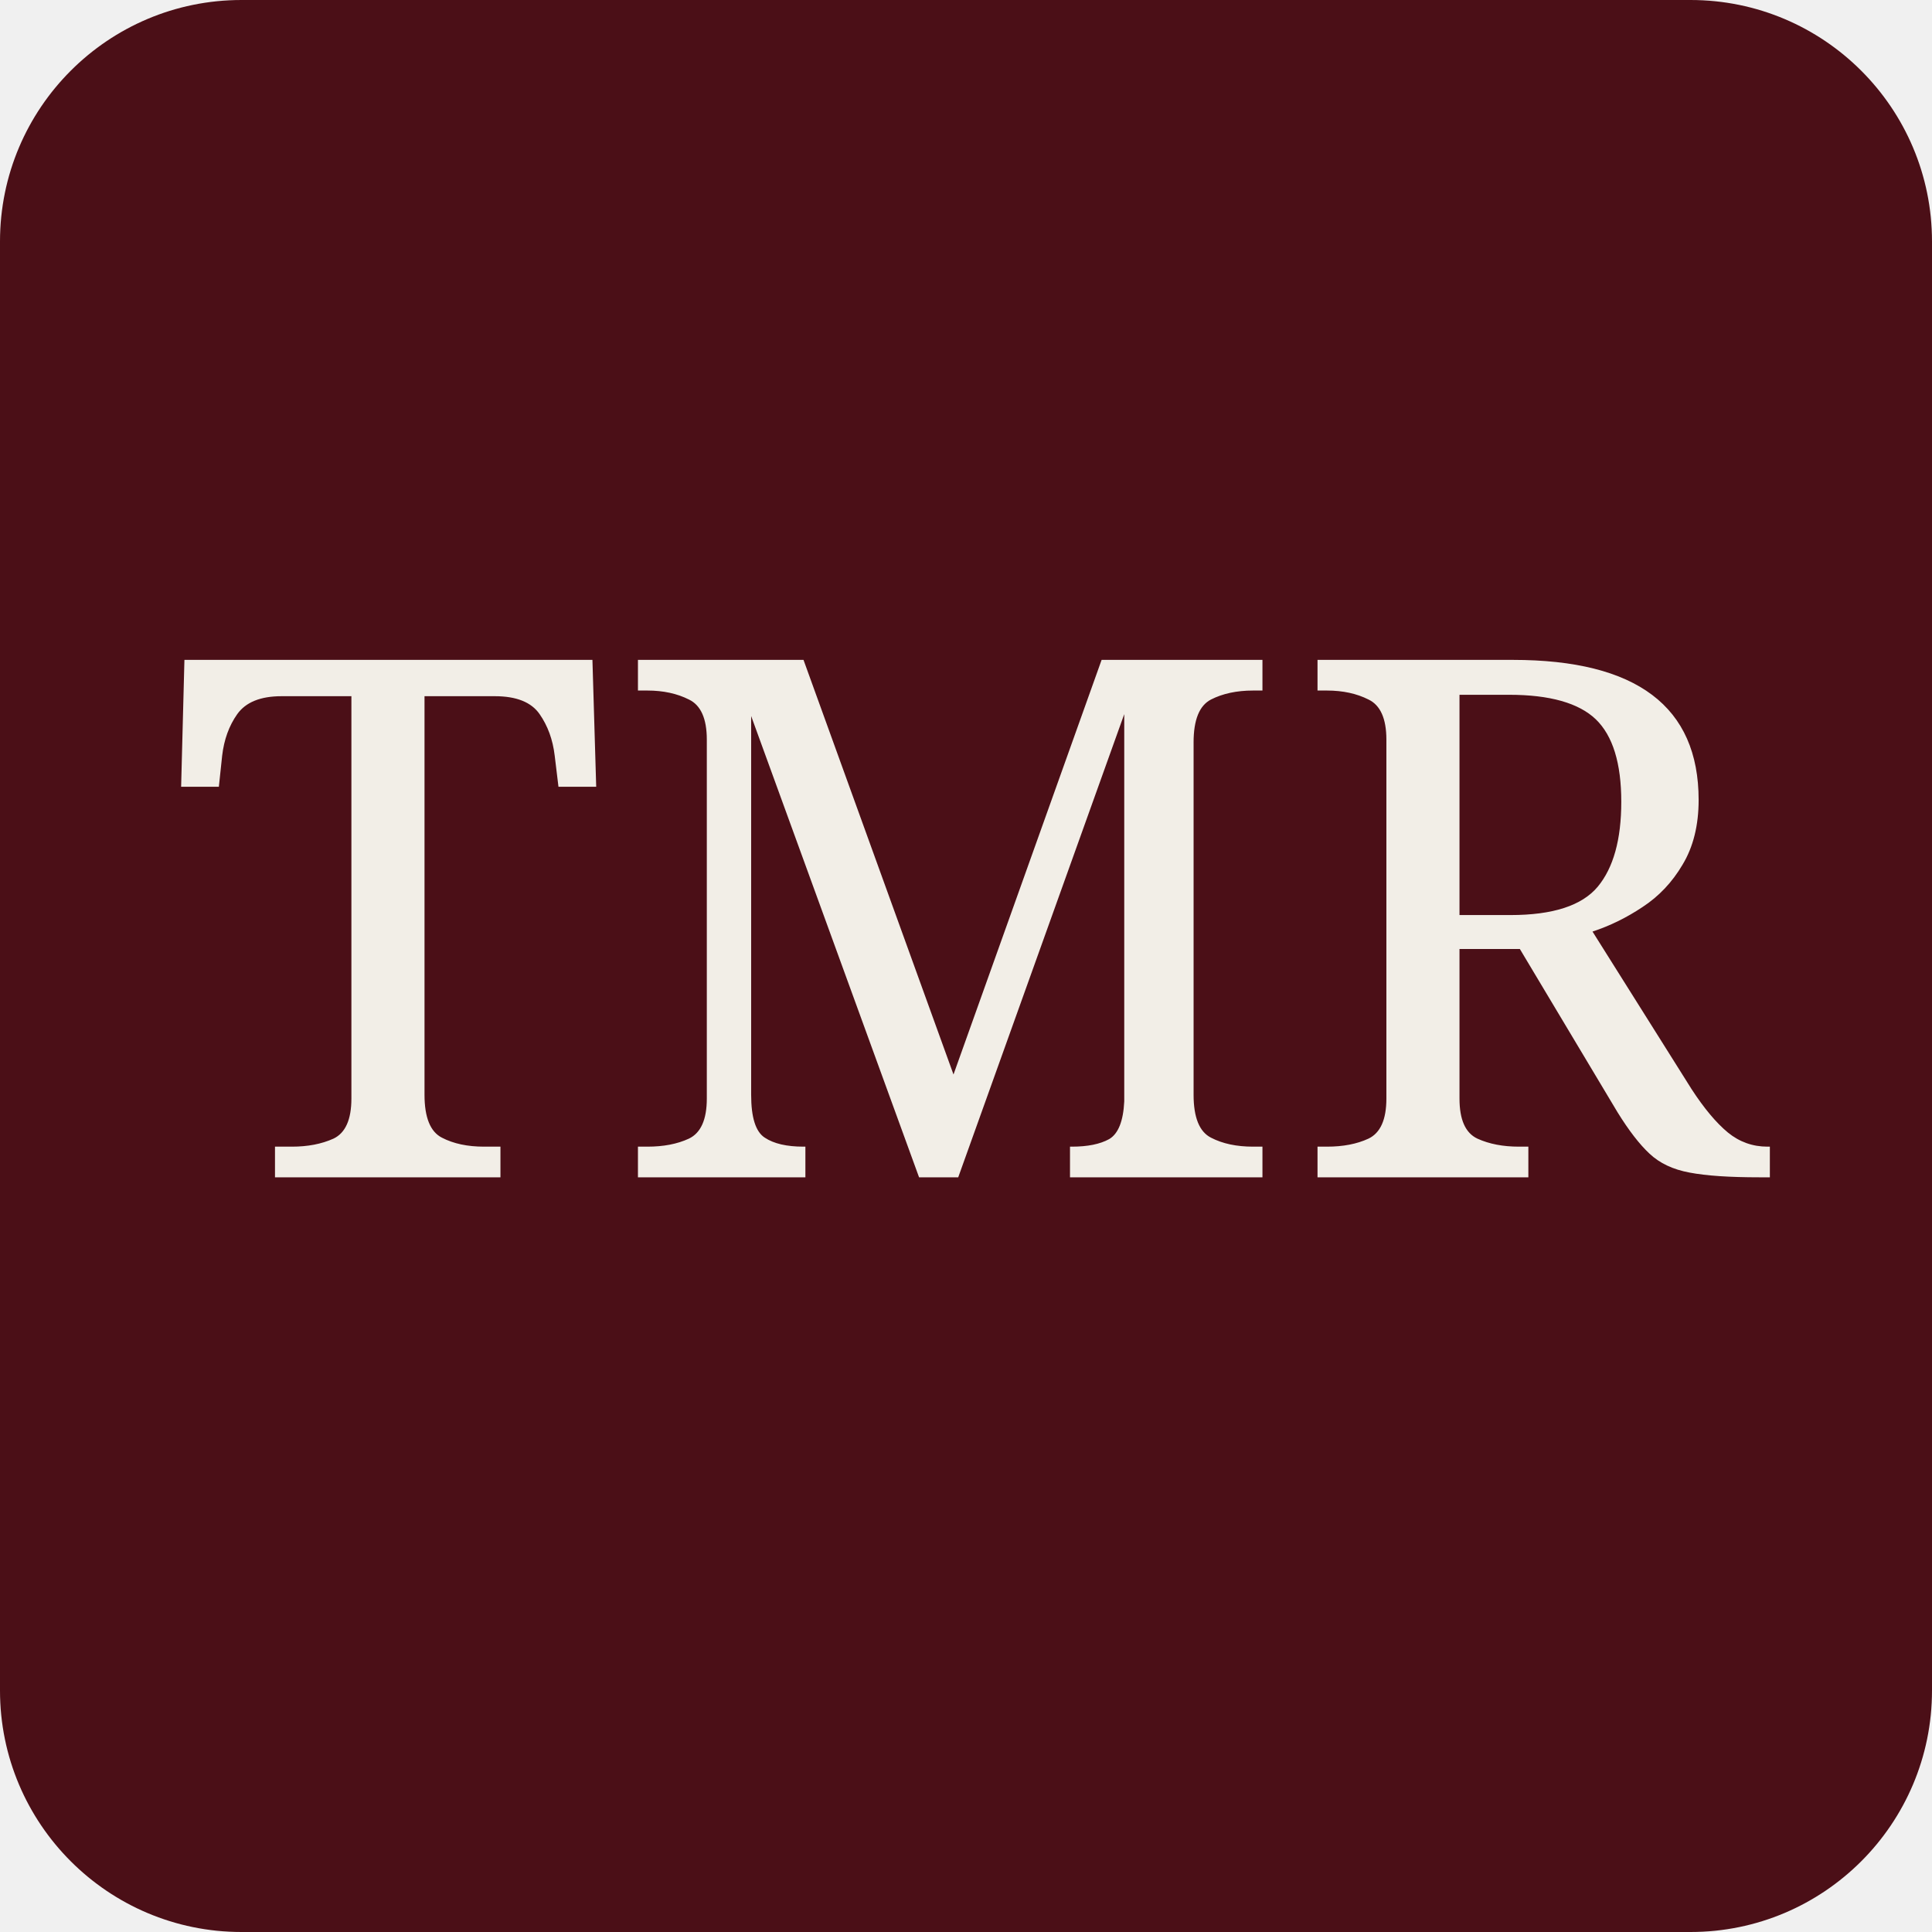
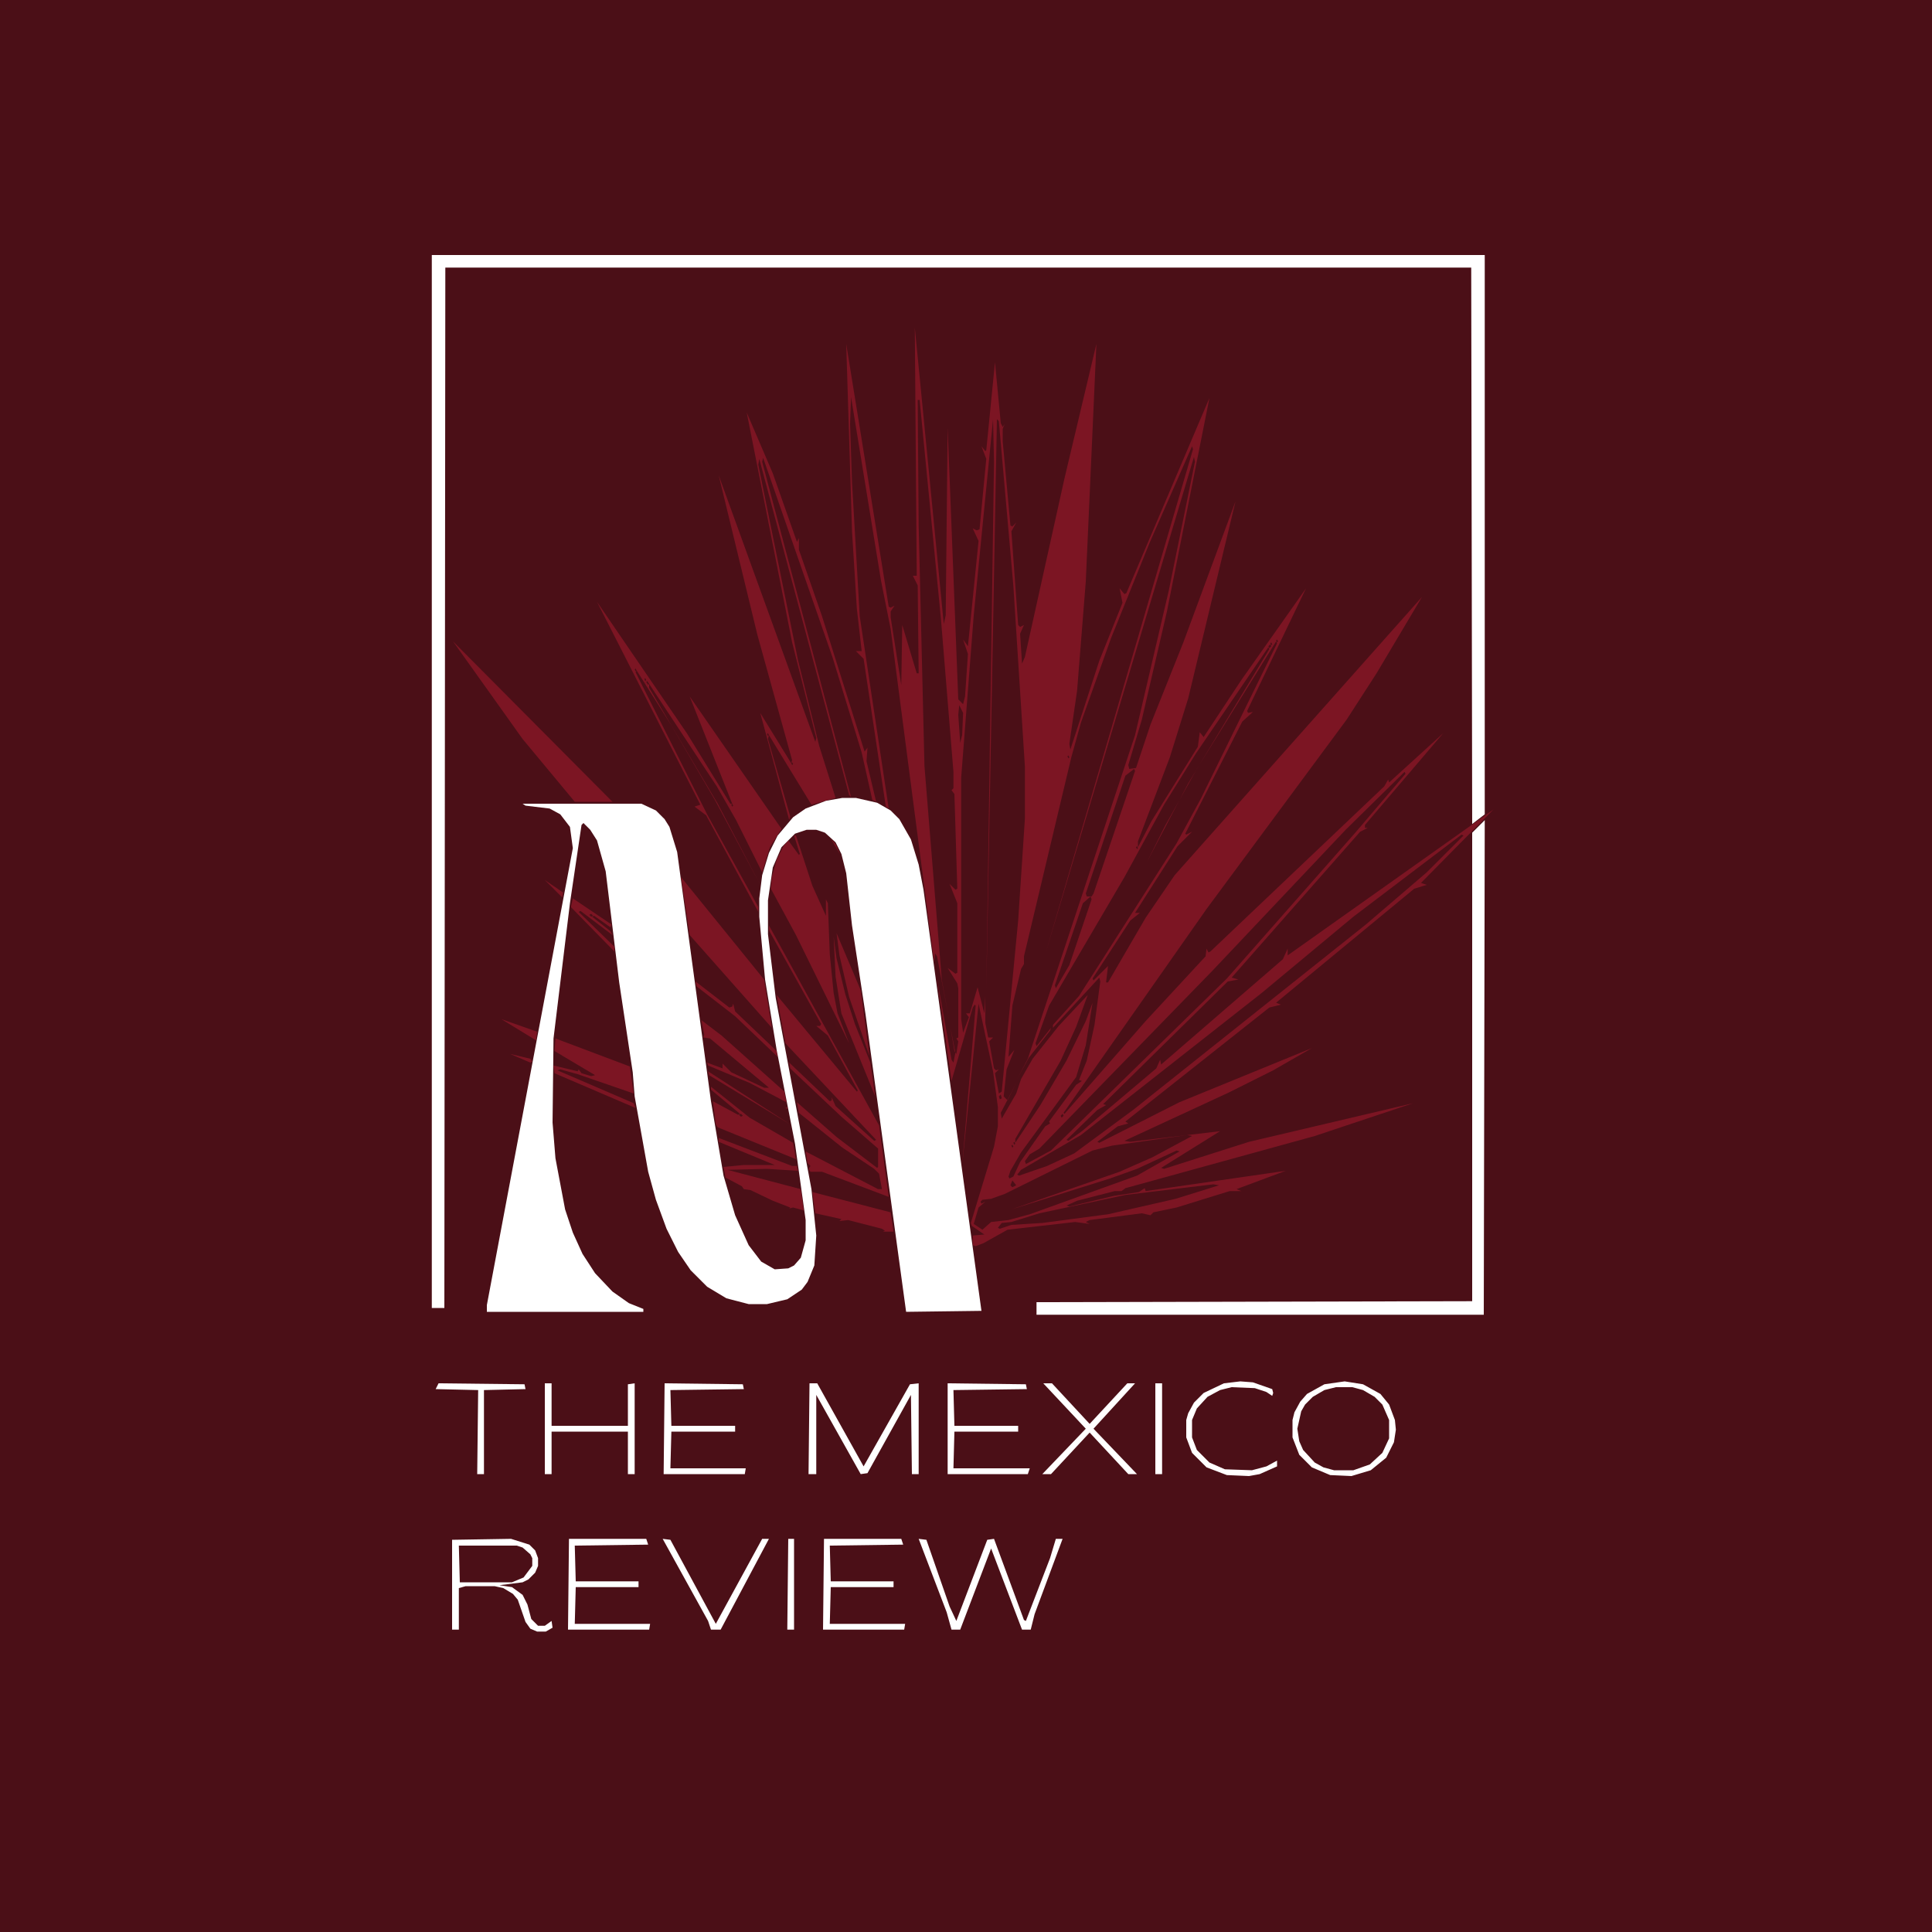
- <svg xmlns="http://www.w3.org/2000/svg" viewBox="0 0 64 64">
-   <rect width="64" height="64" rx="8" fill="#4B0F17" />
-   <text x="32" y="39" fill="#F2EEE7" text-anchor="middle" font-family="Georgia,serif" font-size="24">TMR</text>
+ <svg xmlns="http://www.w3.org/2000/svg" viewBox="0 0 2000 2000">
+   <rect width="2000" height="2000" fill="#4B0F17" />
+   <g transform="translate(447 264)">
+     <path fill="#7C1523" fill-rule="evenodd" d="M394,970l3,22l27,6l-2,2l9,-1l35,9l3,2l-2,1h11l-3,-20zM297,914v4l58,24h-32l-21,2l2,11l17,9l2,3l7,1l23,11l18,7l-1,1l4,-1l11,3l-3,-22l-76,-20l41,-1l32,2l-1,-5h-5zM368,884v-2l-2,1zM289,861v3l30,25l-2,1l-26,-14l3,24l2,3l81,33l-3,-17l-45,-26zM318,890l2,-1l2,2l-2,1zM286,845l1,4l84,51zM81,827l21,9l2,-1l-2,-3zM128,811l-1,13l42,25l-4,1l-10,-3l-3,-4l-1,2l-25,-6l1,8l84,36l-2,-5l-79,-34l3,-1l18,5l58,20l-4,-28zM279,792l3,15l-1,3l7,1l61,51h-5l-34,-16l-9,-9v5l-16,-6l1,3l43,18l38,20l-2,-11l-65,-58zM72,791l36,22l1,-9zM273,752l1,5l40,31l44,42l-1,-6l-43,-41l-2,-8l-1,3l-3,1zM416,706l2,41l6,38l35,86l-5,-35l-16,-40l-10,-31l-9,-37zM419,702l3,23l10,43l21,61l-9,-68zM349,694v5l54,97l-1,2h-4l12,10l31,57l-1,1l-83,-100l9,50l94,100l-2,1l-40,-36l-4,-9v3l-2,1l-42,-40l1,6l53,50l38,33v19l-1,1l-42,-32l-41,-36l2,11l45,36l33,22l5,5l3,16h-4l-75,-39l2,12l3,3l-2,3l2,3h12l69,26l-10,-74zM146,666l-2,9l45,46v-5l-37,-36l2,-1l33,25l-2,-4l-19,-15l2,-1l17,12l1,-3zM163,683l2,-1l2,2l-2,1zM117,647l18,18l1,-5zM258,644l9,60l85,96l-8,-50zM413,604l10,17l-5,-11zM375,601l6,19l-1,1l-11,-15l-5,6l-7,14l-5,18l-1,12l26,48l55,112l-12,-31l-4,-21l-4,-40l-2,-53l-2,-4v17l-14,-31l-17,-52zM22,400l72,101l54,65h39zM171,359l107,210l-6,2l12,9l54,100v-5l-53,-96l-74,-147l1,-2l36,57l45,77l47,88l-44,-84l-71,-120v-4l70,106l20,35l27,54l8,-26l12,-19l-95,-137l44,111h-2l-45,-73zM310,569l1,-1l1,2l-1,1zM222,442l1,-1l2,3l-1,1zM220,439l1,-1l1,2l-1,1zM210,429l1,-1l1,2l-1,1zM326,163l47,238l25,99l-1,4l-100,-276l40,165l36,130l-1,3l-32,-52l30,111l1,-4l-23,-80l1,-4l44,72l25,-7l-17,-54l-22,-89l-41,-202l1,-6l93,348l2,2l-92,-347l1,-4l72,207l30,98l11,49l4,2l-10,-42l1,-14l-3,4l-44,-140l-24,-69v-12l-2,4l-25,-71zM372,526l1,-1l1,2l-1,1zM347,496l1,-1l1,2l-1,1zM429,92l6,194l5,80l5,44h-6l8,8l23,153l3,2l-30,-199l-8,-139l-2,-60l1,-28l31,190l10,50l45,345l1,-9l2,3l13,68l-8,-43l-18,-222l-6,-249l-1,-130h2l22,226l13,159v17l-2,2l3,4l3,98l-2,1l-6,-6l8,20v72l-2,1l-8,-6l10,16l1,5v51l-2,1l2,3l-2,13l-2,-3l-4,-24l5,26l-2,10l-2,-3l-15,-84l15,106l22,-76l2,-3l1,1l-14,166l17,-168l15,70l5,37v20l-4,21l-24,79l1,3l13,9l-12,1v10l3,1l8,-3l25,-14l70,-8l15,2l-4,-2l4,-2l54,-7l9,2l3,-3l24,-5l55,-17h12l-5,-2l51,-19l-145,21l-1,-3l-6,4l-26,4l-46,11l-3,-1l11,-5l39,-10h7l4,-3l196,-54l102,-34l-170,40l-88,28l-3,-1l61,-38l-93,11l-6,-1l108,-50l46,-23l40,-23l-137,56l-83,42l-2,-1l21,-16l11,-3l-3,-2l149,-118l12,-3l-5,-2l143,-118l13,-4l-6,-2l75,-76l-213,151v-7l-5,11l-126,109l-1,-5l-4,9l-77,65l-14,10l-2,-1l32,-31l9,-5l-3,-1l129,-127l11,-2l-7,-2l133,-151l8,-4h-3v-3l81,-95l-56,51l-1,-3l-4,7l-180,171l-2,1l-2,-4l-1,8l-62,67l-84,96l-1,-1l148,-211l145,-196l31,-48l47,-79l-256,288l-30,44l-39,67h-2l2,-17l-15,15l-1,-2l39,-60l10,-8h-5l44,-69l15,-15l-6,3l-1,-1l59,-116l11,-10l-5,1l-1,-2l61,-127l-67,95l-39,59l-4,-5l-2,15l-48,77l-14,27v-6l33,-87l19,-61l49,-204l-54,146l-34,85l-15,45l-7,1l-1,-4l14,-47l26,-112l44,-221l-86,202l-2,1l-5,-6l3,15l-24,60l-30,92l-1,-6l8,-55l9,-113l11,-246l-33,139l-41,185l-3,7l-2,-31l4,-9l-4,2l-2,-2l-7,-97l5,-9l-4,4l-2,-1l-8,-87v-13l2,-5l-2,3l-2,-4l-6,-63l-9,91l-1,1l-4,-5l5,13l-7,73l-3,1l-4,-2l6,13l-11,109l-5,-7l5,15l-3,44l-2,8l-5,-5l-11,-281l-2,194l-2,9l-30,-307l2,257h-4l5,10l1,91h-2l-15,-50l-1,62l-11,-70v-6l4,-6l-4,2l-2,-1zM815,963l-45,14l-70,16l-68,9l-32,2l-12,4l-2,-1l4,-5l10,-1l29,-9l89,-19l91,-11zM601,958l4,5l-4,2l-2,-2zM600,922l1,-1l1,2l-1,1zM602,919l1,-1l1,2l-1,1zM787,912l-41,22l-34,15l-112,39l102,-32l28,-10l41,-19l3,1l-44,25l-111,40l-22,6l-18,2l-9,8l-9,-6l5,-17l7,-6l-4,2l-1,-2l2,-2l9,-1l14,-5l91,-45l20,-5l78,-11zM653,889l1,2l-2,2l-1,-2zM589,869l1,4l-2,1l-1,-3zM682,664l1,3l-23,68l-14,24l-1,-3l29,-85zM729,613l1,-1l1,2l-1,1zM1068,601l-38,38l-63,54l-241,192l-61,45l-28,13l-29,10l-2,-1l4,-5l62,-36l187,-147l95,-79l112,-85zM1007,535l1,2l-52,61l-133,151l-182,178l-26,14l-1,-3l5,-7l10,-6l179,-184l138,-146zM727,532l1,2l-43,127l-2,3h-5l-1,-3l41,-122zM658,519l1,-1l1,2l-1,1zM546,466l4,8l-1,23l-2,8l-2,-29zM868,403l1,2l-2,2l-1,-2zM868,402l1,-1l1,2l-1,1zM874,399l1,-1l1,2l-1,1zM787,198l1,3l-153,523l154,-515l1,5l-27,133l-35,150l-111,335l-11,21l12,-22l22,-28l1,-3l-15,19l-1,-3l14,-39l78,-133l41,-75l33,-53l75,-110l1,2l-84,139l-43,82l19,-38l33,-59l82,-132l1,2l-79,161l-25,46l-101,158l-27,30v3l48,-52l1,4l-6,45l-8,37l-8,20l3,1l-6,4l-28,38l1,2l-5,3l-26,37l-7,15l-4,2l-1,-2l2,-6l11,-19l57,-78l10,-33l7,-44l-7,19l-20,41l-27,46l-26,39v-4l47,-81l16,-35l12,-33l-30,32l-27,34l-12,21l-5,15l-15,26l-1,-6l16,-31l-9,18l-4,-4l3,-28l8,-20l-6,7l4,-53l9,-38l3,-5v-8l49,-206l10,-36l31,-87l40,-99zM581,170l1,44l-8,548l11,-592l2,2l15,170l12,188v53l-7,106l-17,177l-3,2l-4,-21l4,-4l-3,1l-2,-2l-5,-28l4,-4h-5l-3,-15v-28l-1,18l-7,-27l-8,27h-4l3,4l-6,16l-2,-14v-250l13,-168z" />
+     <path fill="#fff" fill-rule="evenodd" d="M504,1329l29,76l5,18h9l32,-84l32,84h9l4,-16l29,-78h-7l-6,20l-25,65l-2,-1l-31,-84l-7,1l-32,84l-7,-15l-24,-69zM406,1329l-1,94h84l1,-6h-78l1,-38h65v-6h-65l-1,-37l76,-1l-2,-6zM369,1329l-1,94h7v-94zM239,1329l47,85l3,9h10l50,-94h-7l-48,88l-47,-87zM142,1329l-1,94h84l1,-6h-78l1,-38h65v-6h-65l-1,-37l76,-1l-2,-6zM21,1330v93h7v-43l7,-2h30l9,2l10,6l5,6l8,23l5,7l7,3h9l7,-4l-1,-7l-7,5h-7l-7,-7l-4,-15l-5,-10l-11,-8l-13,-2l24,-3l6,-3l7,-7l3,-7v-8l-3,-8l-6,-6l-19,-6zM28,1336h60l6,2l8,7l2,4v8l-9,12l-12,5h-54zM749,1168v94h7v-94zM633,1168l44,47l-45,47h9l40,-43l40,43h9l-45,-47l43,-47h-8l-39,42l-39,-42zM534,1168v94h83l2,-6h-79l1,-38h66v-6h-66l-1,-37l76,-1l-1,-5zM391,1168l-1,94h8v-82l46,82l7,-1l45,-81l1,82h7v-94l-9,1l-48,85l-48,-86zM241,1168l-1,94h84l1,-6h-78l1,-38h66v-6h-66l-1,-37l76,-1l-1,-5zM117,1168v94h7v-44h79v44h7v-94l-7,1v43h-79v-44zM7,1168l-3,6l44,1l-1,87h7v-87l43,-1l-1,-5zM924,1169l-18,10l-7,8l-6,11l-2,8v18l7,18l13,13l19,8l22,1l20,-6l16,-13l8,-16l2,-13l-1,-10l-6,-16l-9,-11l-18,-10l-19,-3zM912,1182l12,-7l12,-3h17l11,3l12,7l8,8l7,16v19l-7,15l-13,12l-17,6h-20l-11,-3l-9,-5l-12,-13l-4,-9l-2,-13l4,-18l4,-7zM820,1168l-21,10l-10,10l-6,11l-2,7v18l6,16l15,15l21,8l23,1l11,-2l18,-8v-6l-11,6l-15,4l-28,-1l-16,-7l-13,-13l-5,-13v-18l5,-12l11,-12l13,-7l12,-3l24,1l12,4l6,4l1,-3l-1,-4l-20,-7l-13,-1zM1090,585l-13,13v485l-451,1v13h463zM475,575l-14,-8l-22,-5h-14l-17,3l-21,8l-13,9l-16,19l-9,18l-7,23l-3,24v19l6,65l12,73l19,97l11,79v21l-5,18l-7,8l-6,3l-14,1l-14,-8l-13,-17l-14,-31l-12,-41l-13,-77l-35,-258l-8,-26l-5,-8l-9,-9l-15,-7h-123l3,2l25,3l11,6l10,13l3,22l-89,473v7h162v-3l-15,-6l-17,-12l-18,-19l-13,-20l-10,-22l-8,-24l-10,-53l-3,-37l1,-87l17,-140l12,-81l2,-2l7,7l7,11l9,32l14,115l14,93l2,25l14,78l8,29l11,30l12,24l13,19l17,17l20,12l23,6h19l21,-5l15,-10l6,-8l7,-17l2,-31l-5,-48l-37,-198l-8,-66v-35l5,-34l9,-21l14,-14l12,-4h10l9,3l11,10l6,12l5,20l6,54l14,92l42,308l78,-1l-60,-436l-5,-26l-8,-26l-12,-21zM0,0v1090h13l1,-1077h1062l1,576l13,-10v-579z" />
+   </g>
</svg>
